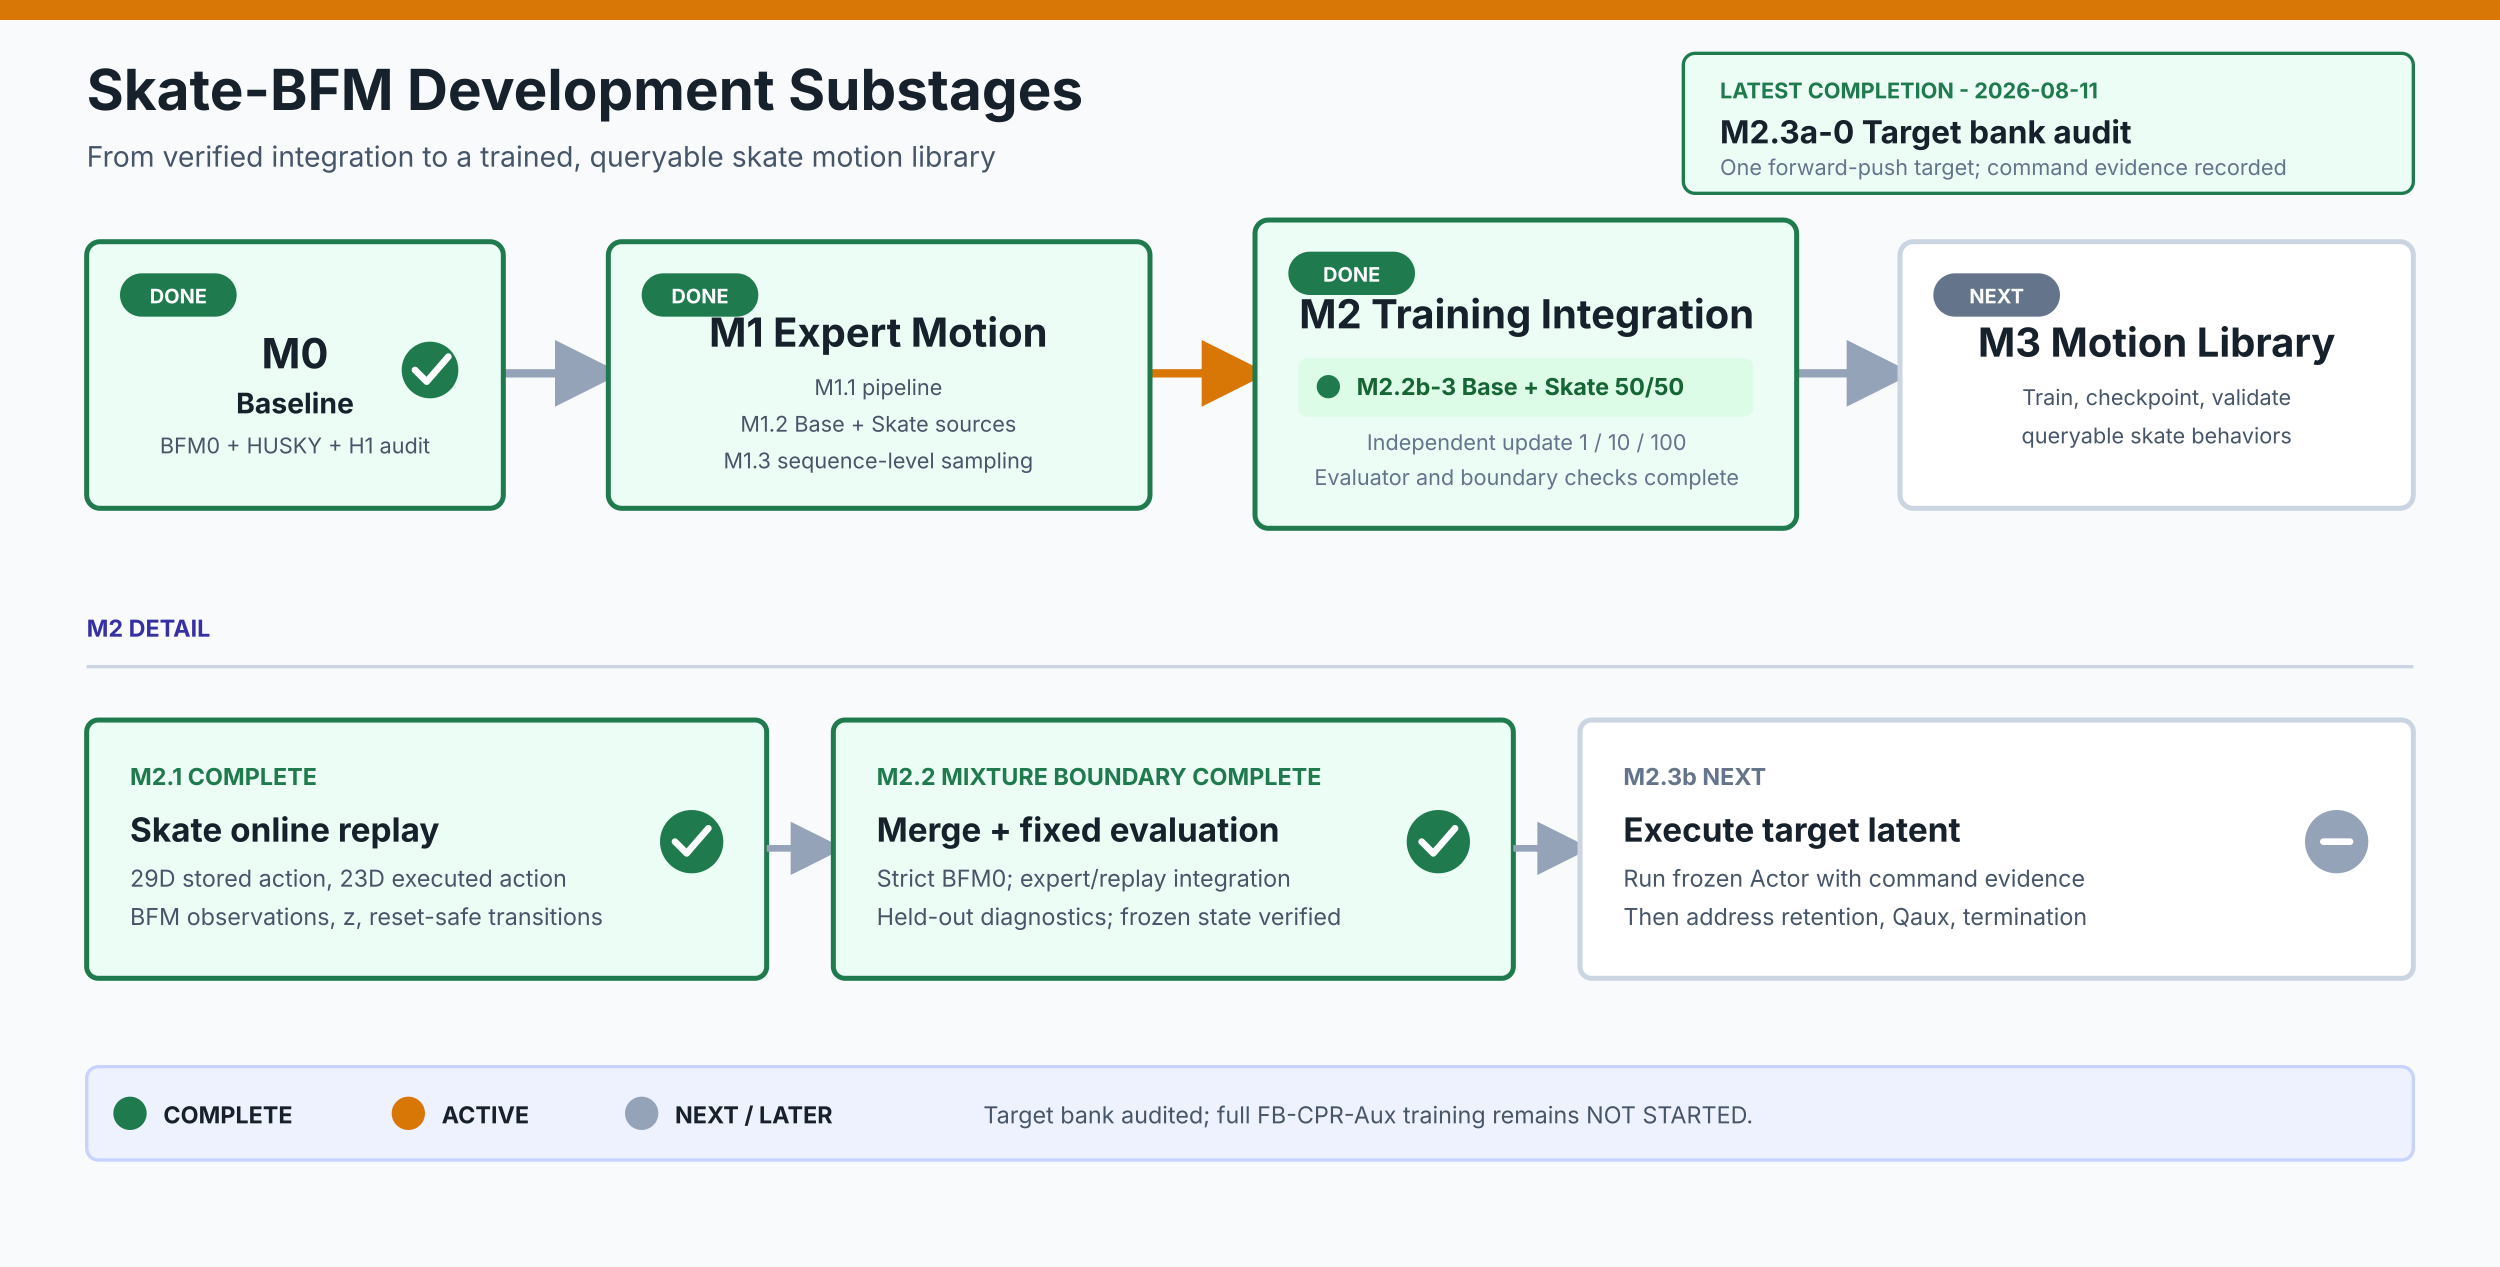
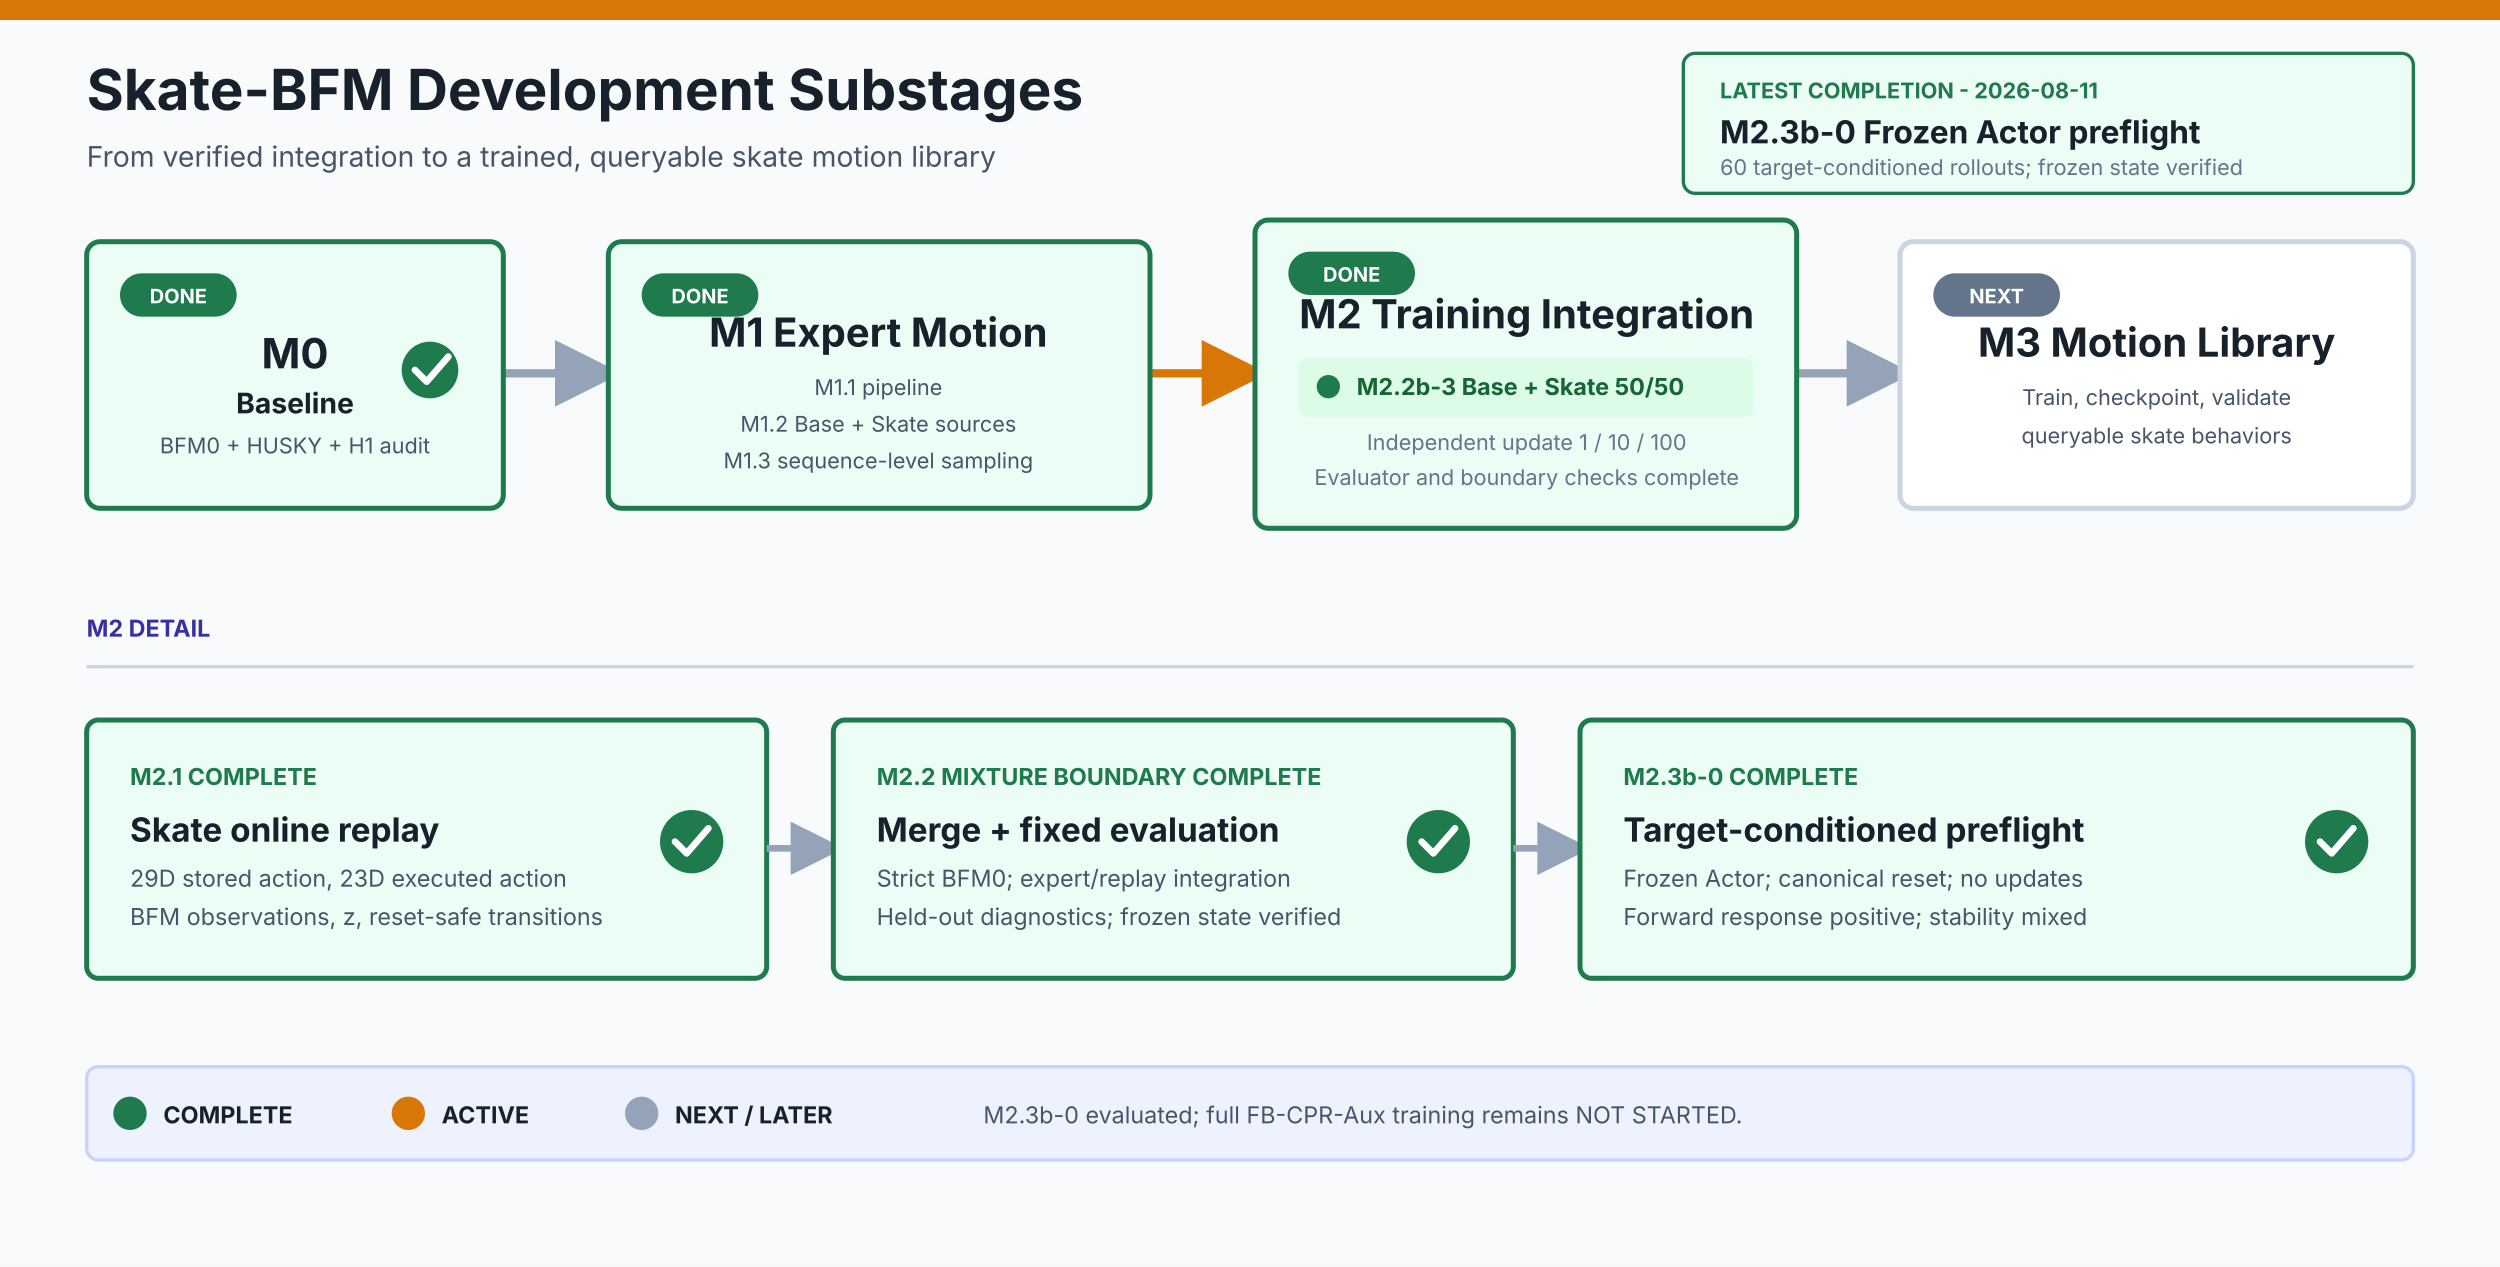
<svg xmlns="http://www.w3.org/2000/svg" width="1500" height="760" viewBox="0 0 1500 760" role="img" aria-labelledby="title desc">
  <defs>
    <marker id="arrow" viewBox="0 0 10 10" refX="8" refY="5" markerWidth="8" markerHeight="8" orient="auto">
      <path d="M 0 0 L 10 5 L 0 10 z" fill="#94a3b8" />
    </marker>
    <marker id="arrow-active" viewBox="0 0 10 10" refX="8" refY="5" markerWidth="8" markerHeight="8" orient="auto">
      <path d="M 0 0 L 10 5 L 0 10 z" fill="#d97706" />
    </marker>
  </defs>
  <rect width="1500" height="760" fill="#f8fafc" />
  <rect width="1500" height="12" fill="#d97706" />
  <text x="52" y="66" fill="#17212b" font-family="Inter, Arial, sans-serif" font-size="34" font-weight="700">Skate-BFM Development Substages</text>
  <text x="52" y="100" fill="#475569" font-family="Inter, Arial, sans-serif" font-size="17">From verified integration to a trained, queryable skate motion library</text>
  <rect x="1010" y="32" width="438" height="84" rx="7" fill="#ecfdf5" stroke="#1f7a4d" stroke-width="2" />
  <text x="1032" y="59" fill="#1f7a4d" font-family="Inter, Arial, sans-serif" font-size="13" font-weight="700">LATEST COMPLETION - 2026-08-11</text>
-   <text x="1032" y="86" fill="#17212b" font-family="Inter, Arial, sans-serif" font-size="19" font-weight="700">M2.3a-0 Target bank audit</text>
-   <text x="1032" y="105" fill="#64748b" font-family="Inter, Arial, sans-serif" font-size="13">One forward-push target; command evidence recorded</text>
+   <text x="1032" y="86" fill="#17212b" font-family="Inter, Arial, sans-serif" font-size="19" font-weight="700">M2.3b-0 Frozen Actor preflight</text>
+   <text x="1032" y="105" fill="#64748b" font-family="Inter, Arial, sans-serif" font-size="13">60 target-conditioned rollouts; frozen state verified</text>
  <line x1="302" y1="224" x2="365" y2="224" stroke="#94a3b8" stroke-width="5" marker-end="url(#arrow)" />
  <line x1="690" y1="224" x2="753" y2="224" stroke="#d97706" stroke-width="5" marker-end="url(#arrow-active)" />
  <line x1="1078" y1="224" x2="1140" y2="224" stroke="#94a3b8" stroke-width="5" marker-end="url(#arrow)" />
  <g font-family="Inter, Arial, sans-serif">
    <rect x="52" y="145" width="250" height="160" rx="8" fill="#ecfdf5" stroke="#1f7a4d" stroke-width="3" />
    <rect x="72" y="164" width="70" height="26" rx="13" fill="#1f7a4d" />
    <text x="107" y="182" fill="#ffffff" font-size="12" font-weight="700" text-anchor="middle">DONE</text>
    <text x="177" y="221" fill="#17212b" font-size="25" font-weight="700" text-anchor="middle">M0</text>
    <text x="177" y="248" fill="#17212b" font-size="17" font-weight="700" text-anchor="middle">Baseline</text>
    <text x="177" y="272" fill="#475569" font-size="13" text-anchor="middle">BFM0 + HUSKY + H1 audit</text>
    <circle cx="258" cy="222" r="17" fill="#1f7a4d" />
    <path d="M249 222 L256 229 L269 214" fill="none" stroke="#ffffff" stroke-width="4" stroke-linecap="round" stroke-linejoin="round" />
    <rect x="365" y="145" width="325" height="160" rx="8" fill="#ecfdf5" stroke="#1f7a4d" stroke-width="3" />
    <rect x="385" y="164" width="70" height="26" rx="13" fill="#1f7a4d" />
    <text x="420" y="182" fill="#ffffff" font-size="12" font-weight="700" text-anchor="middle">DONE</text>
    <text x="527" y="208" fill="#17212b" font-size="24" font-weight="700" text-anchor="middle">M1 Expert Motion</text>
    <text x="527" y="237" fill="#475569" font-size="13" text-anchor="middle">M1.1 pipeline</text>
    <text x="527" y="259" fill="#475569" font-size="13" text-anchor="middle">M1.2 Base + Skate sources</text>
    <text x="527" y="281" fill="#475569" font-size="13" text-anchor="middle">M1.3 sequence-level sampling</text>
    <rect x="753" y="132" width="325" height="185" rx="8" fill="#ecfdf5" stroke="#1f7a4d" stroke-width="3" />
    <rect x="773" y="151" width="76" height="26" rx="13" fill="#1f7a4d" />
    <text x="811" y="169" fill="#ffffff" font-size="12" font-weight="700" text-anchor="middle">DONE</text>
    <text x="916" y="197" fill="#17212b" font-size="24" font-weight="700" text-anchor="middle">M2 Training Integration</text>
    <rect x="779" y="215" width="273" height="35" rx="5" fill="#dcfce7" />
    <circle cx="797" cy="232" r="7" fill="#1f7a4d" />
    <text x="814" y="237" fill="#166534" font-size="14" font-weight="700">M2.2b-3 Base + Skate 50/50</text>
    <text x="916" y="270" fill="#64748b" font-size="13" text-anchor="middle">Independent update 1 / 10 / 100</text>
    <text x="916" y="291" fill="#64748b" font-size="13" text-anchor="middle">Evaluator and boundary checks complete</text>
    <rect x="1140" y="145" width="308" height="160" rx="8" fill="#ffffff" stroke="#cbd5e1" stroke-width="3" />
    <rect x="1160" y="164" width="76" height="26" rx="13" fill="#64748b" />
    <text x="1198" y="182" fill="#ffffff" font-size="12" font-weight="700" text-anchor="middle">NEXT</text>
    <text x="1294" y="214" fill="#17212b" font-size="24" font-weight="700" text-anchor="middle">M3 Motion Library</text>
    <text x="1294" y="243" fill="#475569" font-size="13" text-anchor="middle">Train, checkpoint, validate</text>
    <text x="1294" y="266" fill="#475569" font-size="13" text-anchor="middle">queryable skate behaviors</text>
    <text x="52" y="382" fill="#3730a3" font-size="14" font-weight="700">M2 DETAIL</text>
    <line x1="52" y1="400" x2="1448" y2="400" stroke="#cbd5e1" stroke-width="2" />
    <rect x="52" y="432" width="408" height="155" rx="7" fill="#ecfdf5" stroke="#1f7a4d" stroke-width="3" />
    <text x="78" y="471" fill="#1f7a4d" font-size="14" font-weight="700">M2.1  COMPLETE</text>
    <text x="78" y="505" fill="#17212b" font-size="20" font-weight="700">Skate online replay</text>
    <text x="78" y="532" fill="#475569" font-size="14">29D stored action, 23D executed action</text>
    <text x="78" y="555" fill="#475569" font-size="14">BFM observations, z, reset-safe transitions</text>
    <circle cx="415" cy="505" r="19" fill="#1f7a4d" />
    <path d="M405 505 L412 512 L425 497" fill="none" stroke="#ffffff" stroke-width="4" stroke-linecap="round" stroke-linejoin="round" />
    <line x1="460" y1="509" x2="500" y2="509" stroke="#94a3b8" stroke-width="4" marker-end="url(#arrow)" />
    <rect x="500" y="432" width="408" height="155" rx="7" fill="#ecfdf5" stroke="#1f7a4d" stroke-width="3" />
    <text x="526" y="471" fill="#1f7a4d" font-size="14" font-weight="700">M2.2  MIXTURE BOUNDARY COMPLETE</text>
    <text x="526" y="505" fill="#17212b" font-size="20" font-weight="700">Merge + fixed evaluation</text>
    <text x="526" y="532" fill="#475569" font-size="14">Strict BFM0; expert/replay integration</text>
    <text x="526" y="555" fill="#475569" font-size="14">Held-out diagnostics; frozen state verified</text>
    <circle cx="863" cy="505" r="19" fill="#1f7a4d" />
    <path d="M853 505 L860 512 L873 497" fill="none" stroke="#ffffff" stroke-width="4" stroke-linecap="round" stroke-linejoin="round" />
    <line x1="908" y1="509" x2="948" y2="509" stroke="#94a3b8" stroke-width="4" marker-end="url(#arrow)" />
-     <rect x="948" y="432" width="500" height="155" rx="7" fill="#ffffff" stroke="#cbd5e1" stroke-width="3" />
-     <text x="974" y="471" fill="#64748b" font-size="14" font-weight="700">M2.3b  NEXT</text>
-     <text x="974" y="505" fill="#17212b" font-size="20" font-weight="700">Execute target latent</text>
-     <text x="974" y="532" fill="#475569" font-size="14">Run frozen Actor with command evidence</text>
-     <text x="974" y="555" fill="#475569" font-size="14">Then address retention, Qaux, termination</text>
-     <circle cx="1402" cy="505" r="19" fill="#94a3b8" />
-     <path d="M1394 505 L1410 505" stroke="#ffffff" stroke-width="4" stroke-linecap="round" />
+     <rect x="948" y="432" width="500" height="155" rx="7" fill="#ecfdf5" stroke="#1f7a4d" stroke-width="3" />
+     <text x="974" y="471" fill="#1f7a4d" font-size="14" font-weight="700">M2.3b-0  COMPLETE</text>
+     <text x="974" y="505" fill="#17212b" font-size="20" font-weight="700">Target-conditioned preflight</text>
+     <text x="974" y="532" fill="#475569" font-size="14">Frozen Actor; canonical reset; no updates</text>
+     <text x="974" y="555" fill="#475569" font-size="14">Forward response positive; stability mixed</text>
+     <circle cx="1402" cy="505" r="19" fill="#1f7a4d" />
+     <path d="M1392 505 L1399 512 L1412 497" fill="none" stroke="#ffffff" stroke-width="4" stroke-linecap="round" stroke-linejoin="round" />
    <rect x="52" y="640" width="1396" height="56" rx="7" fill="#eef2ff" stroke="#c7d2fe" stroke-width="2" />
    <circle cx="78" cy="668" r="10" fill="#1f7a4d" />
    <text x="98" y="674" fill="#17212b" font-size="14" font-weight="700">COMPLETE</text>
    <circle cx="245" cy="668" r="10" fill="#d97706" />
    <text x="265" y="674" fill="#17212b" font-size="14" font-weight="700">ACTIVE</text>
    <circle cx="385" cy="668" r="10" fill="#94a3b8" />
    <text x="405" y="674" fill="#17212b" font-size="14" font-weight="700">NEXT / LATER</text>
-     <text x="590" y="674" fill="#475569" font-size="14">Target bank audited; full FB-CPR-Aux training remains NOT STARTED.</text>
+     <text x="590" y="674" fill="#475569" font-size="14">M2.3b-0 evaluated; full FB-CPR-Aux training remains NOT STARTED.</text>
  </g>
</svg>
